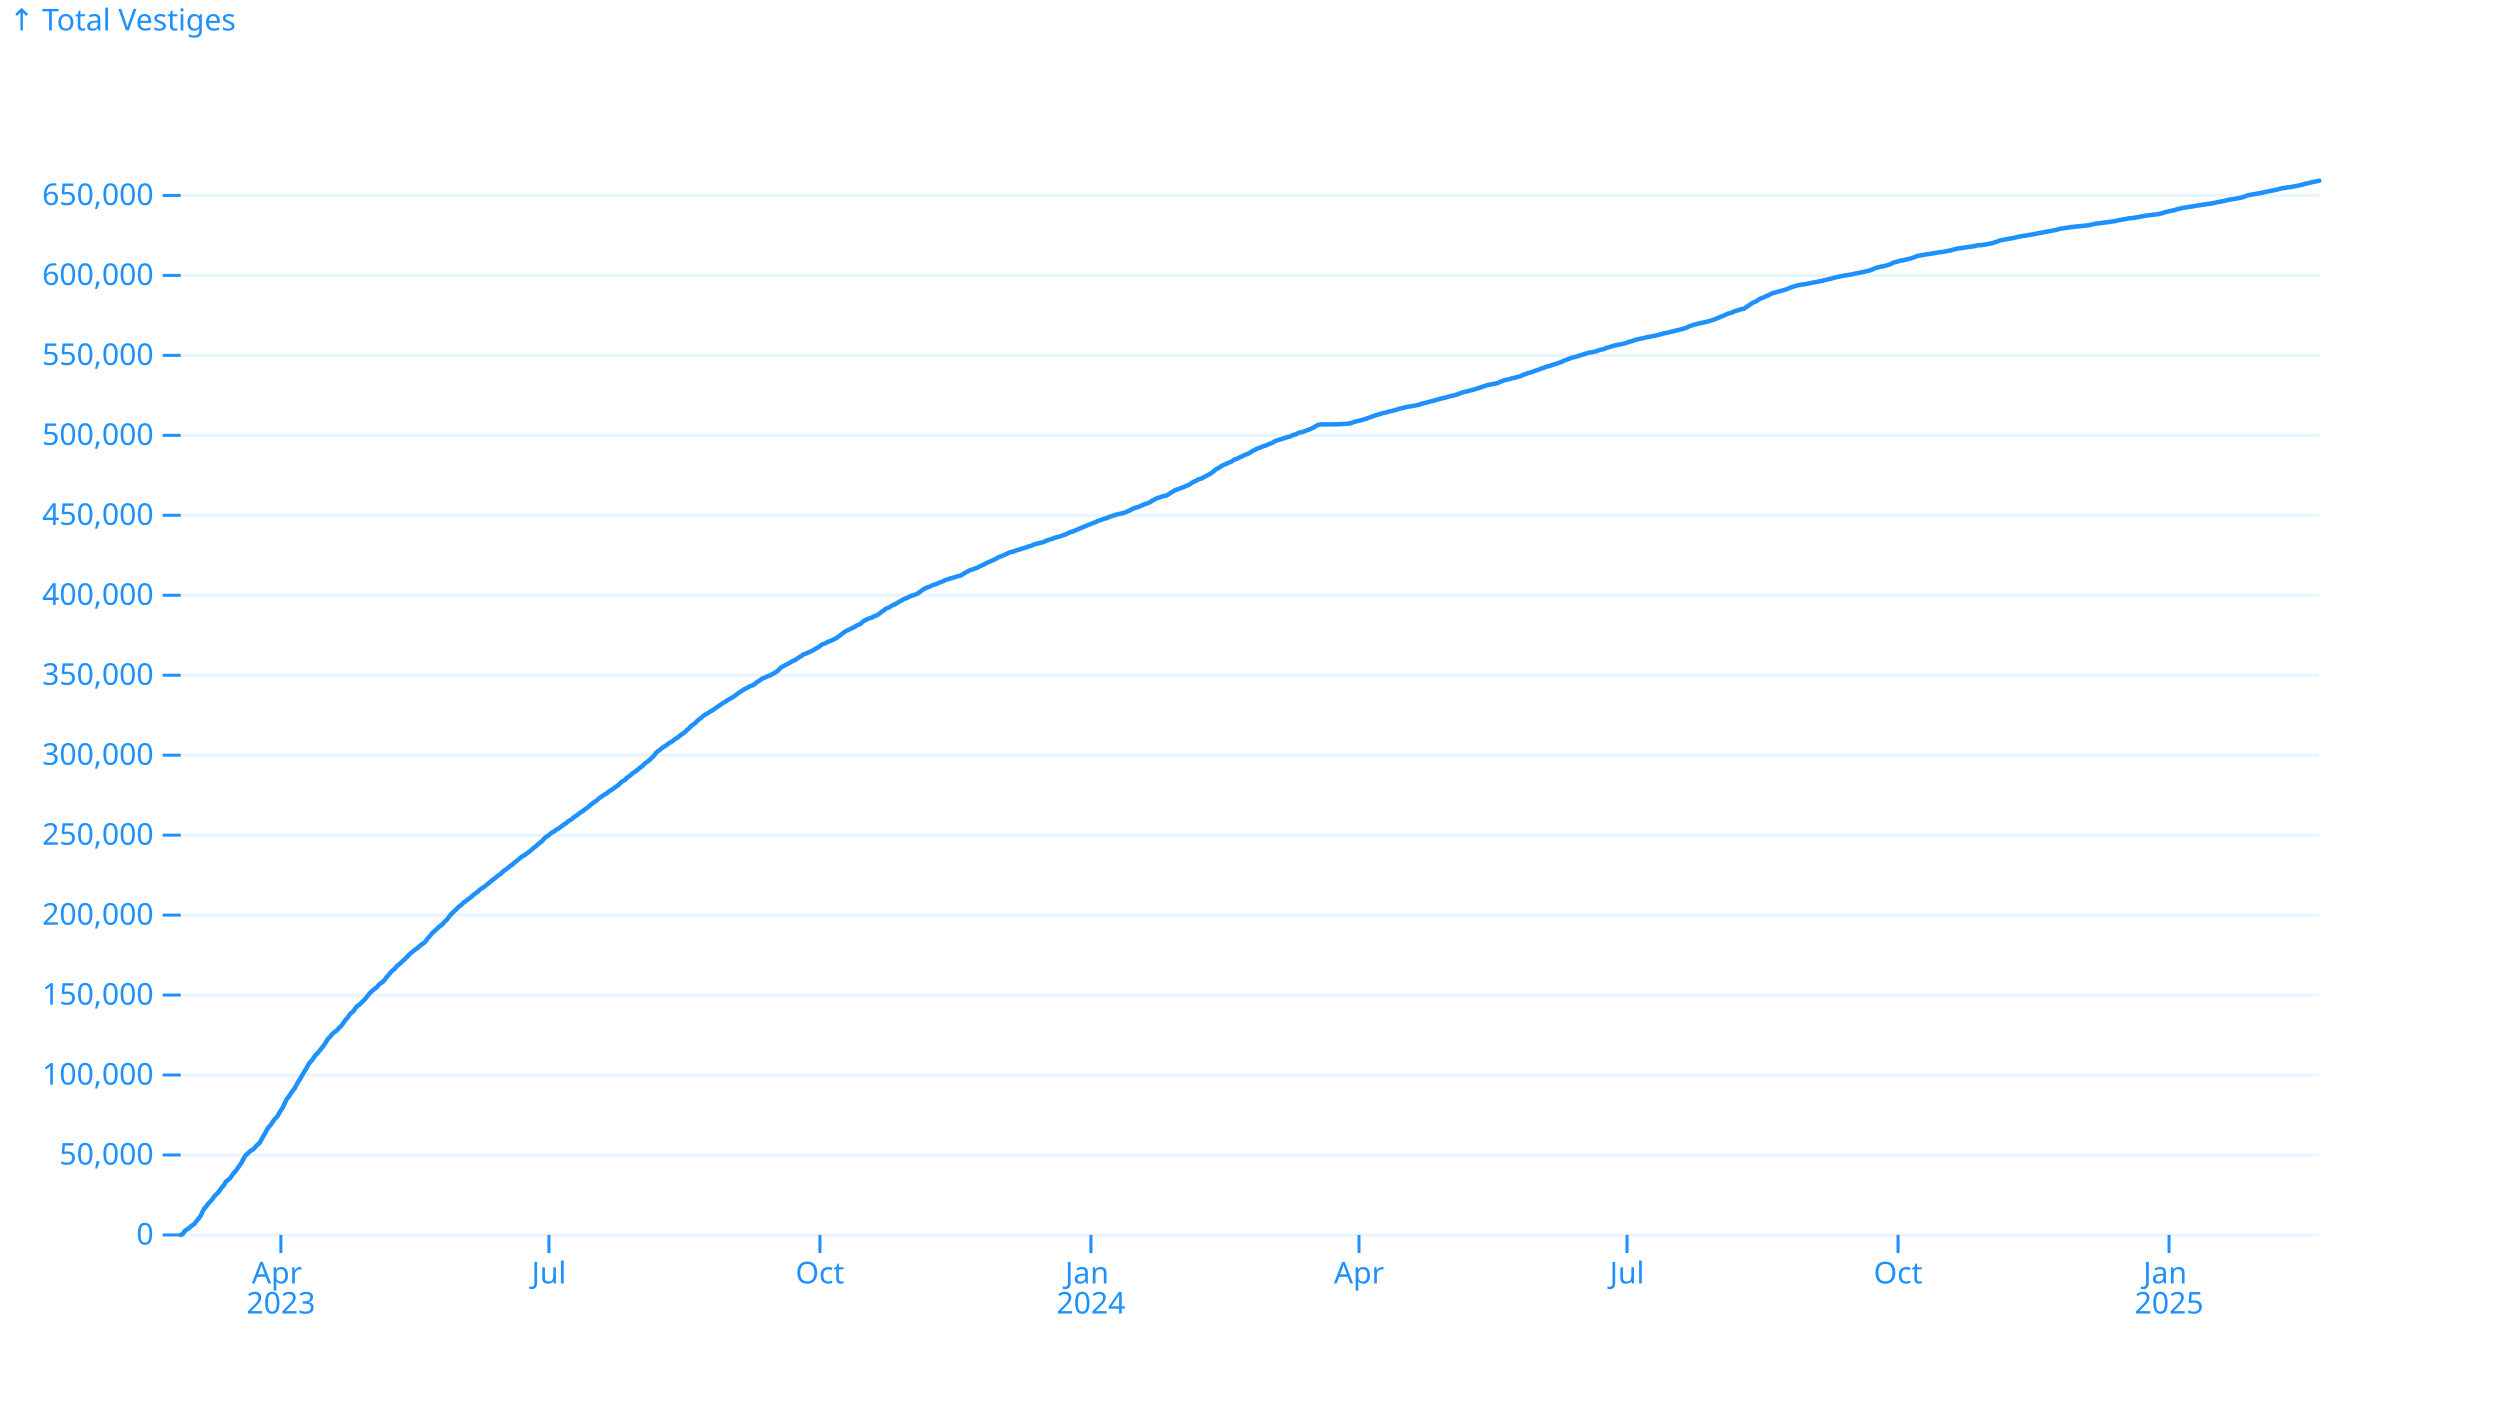
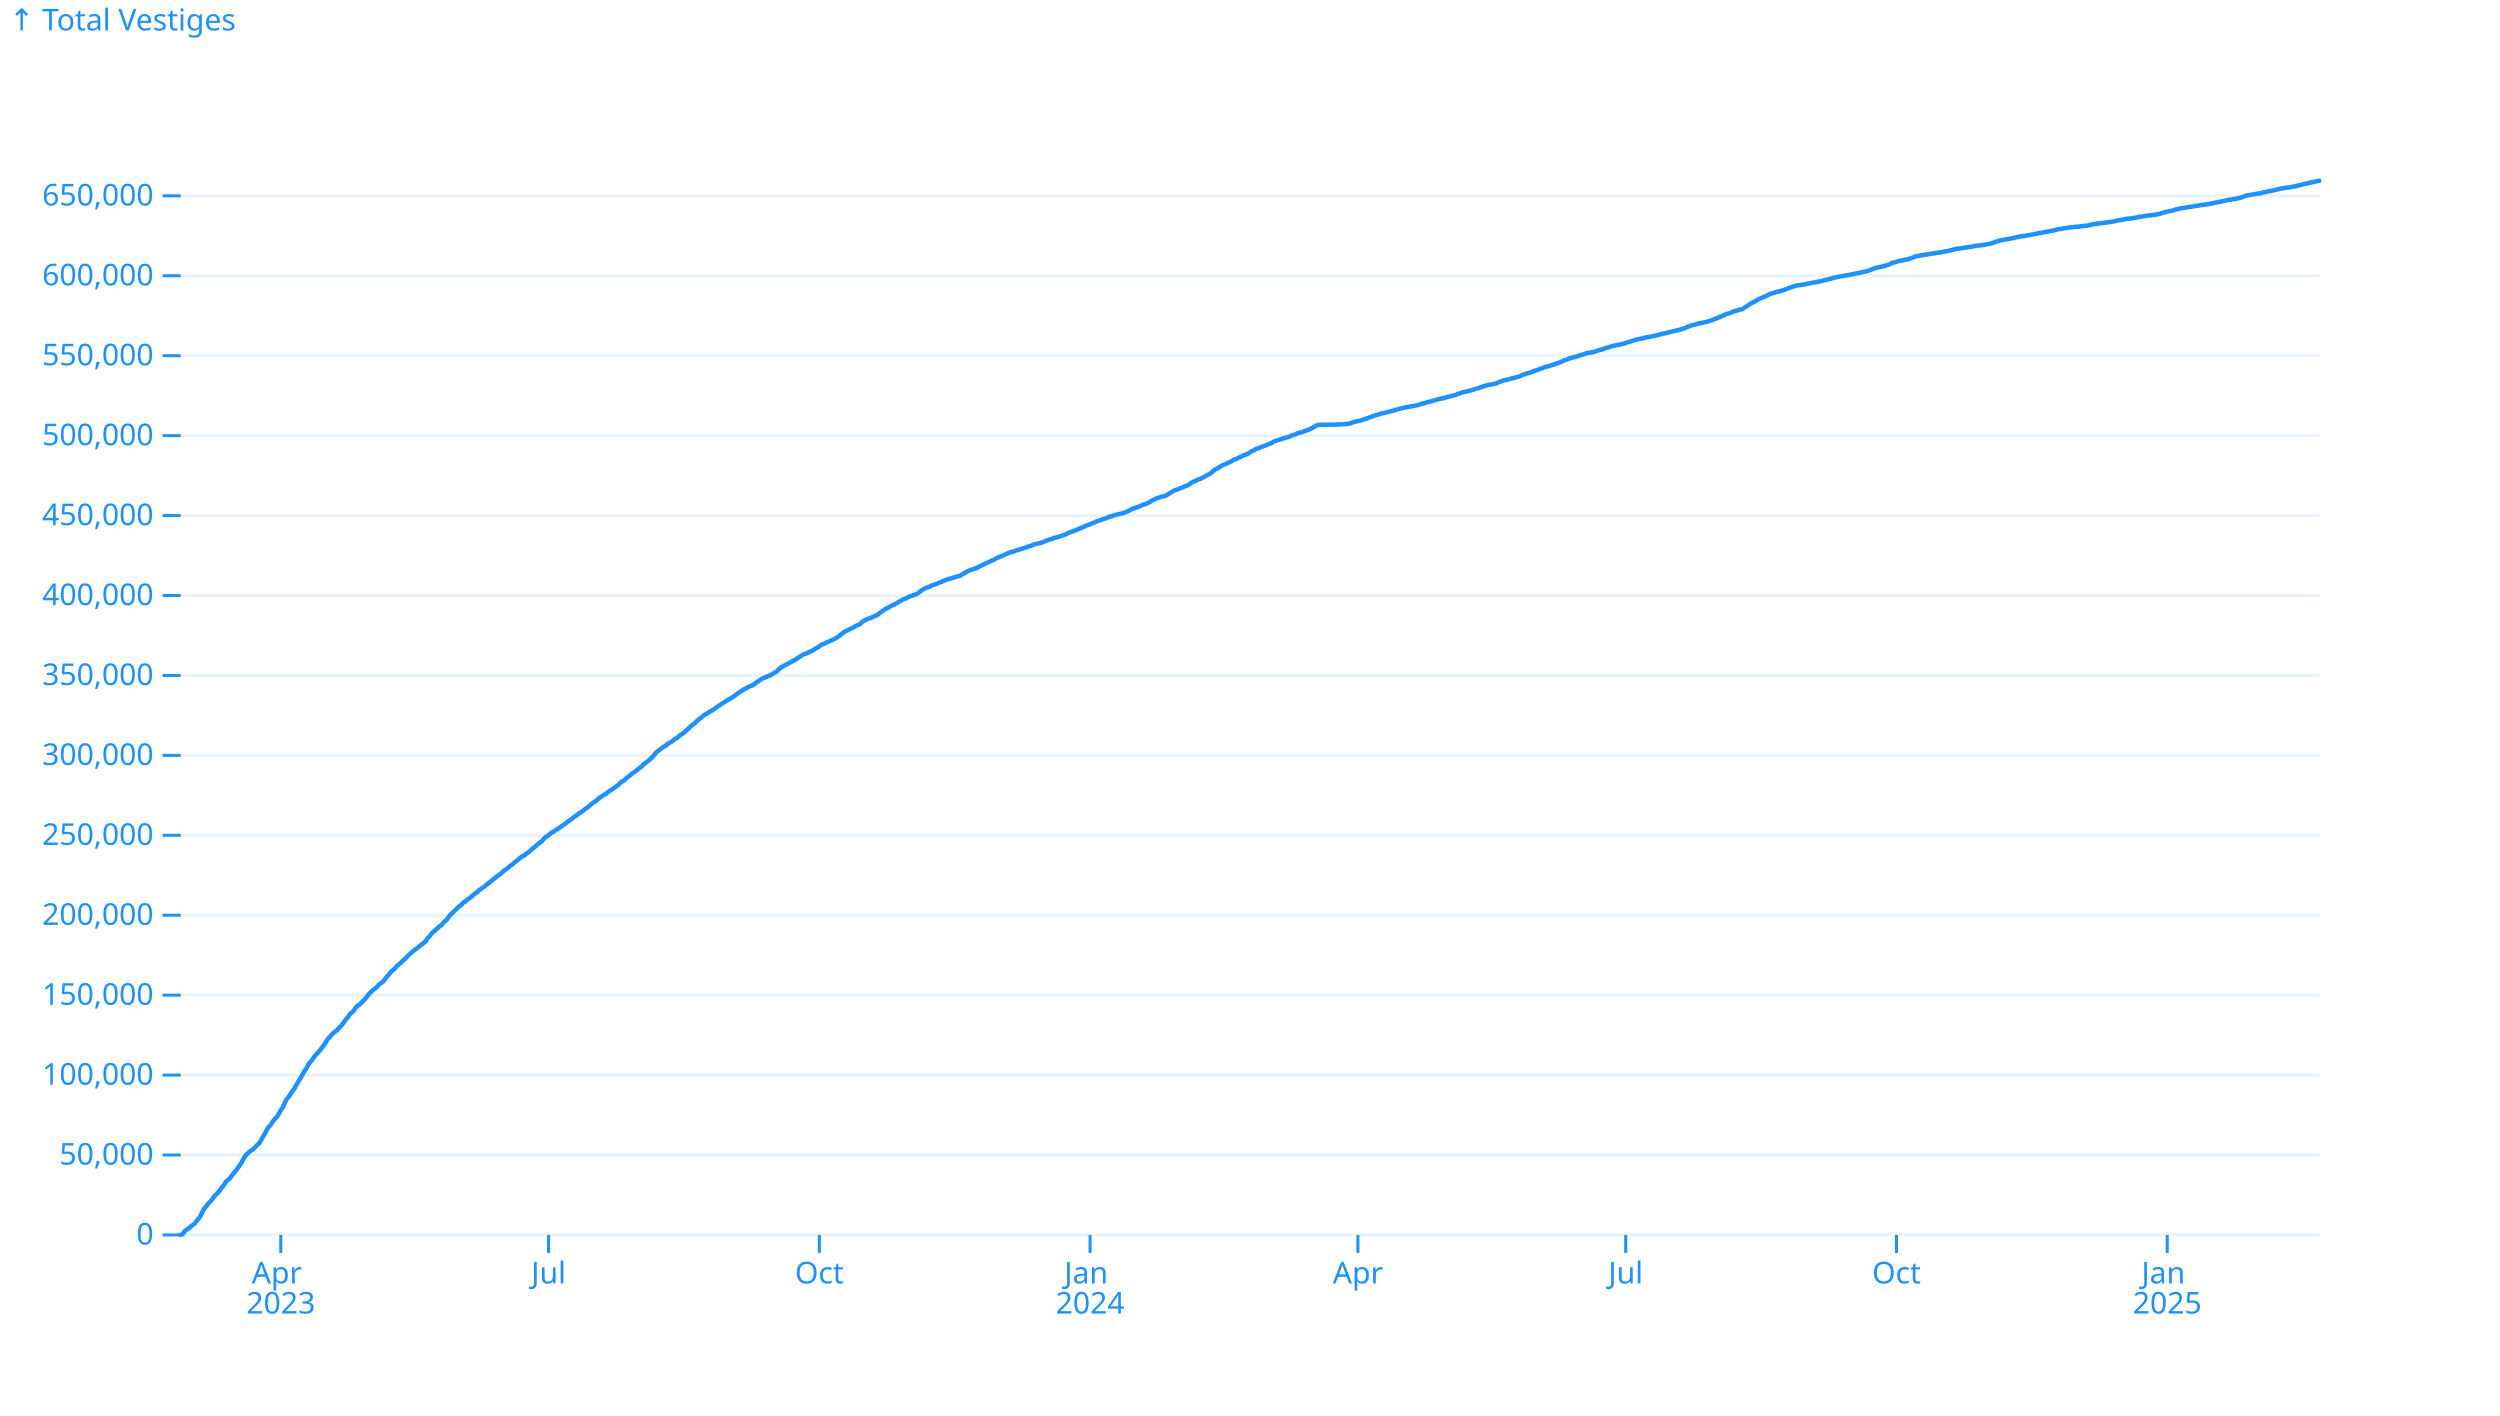
<svg xmlns="http://www.w3.org/2000/svg" class="plot-d6a7b5" fill="currentColor" font-family="system-ui, sans-serif" font-size="10" text-anchor="middle" width="830" height="470" viewBox="0 0 830 470" color="#1e90ff">
  <style>:where(.plot-d6a7b5){--plot-background: white;display:block;height:intrinsic;max-width:100%}:where(.plot-d6a7b5 text),:where(.plot-d6a7b5 tspan){white-space:pre}</style>
  <g aria-label="y-grid" stroke="currentColor" stroke-opacity=".1">
    <line x1="60" x2="770" y1="410" y2="410" />
-     <line x1="60" x2="770" y1="383.452" y2="383.452" />
-     <line x1="60" x2="770" y1="356.905" y2="356.905" />
-     <line x1="60" x2="770" y1="330.357" y2="330.357" />
-     <line x1="60" x2="770" y1="303.81" y2="303.81" />
-     <line x1="60" x2="770" y1="277.262" y2="277.262" />
-     <line x1="60" x2="770" y1="250.715" y2="250.715" />
-     <line x1="60" x2="770" y1="224.167" y2="224.167" />
-     <line x1="60" x2="770" y1="197.62" y2="197.62" />
-     <line x1="60" x2="770" y1="171.072" y2="171.072" />
-     <line x1="60" x2="770" y1="144.525" y2="144.525" />
-     <line x1="60" x2="770" y1="117.977" y2="117.977" />
-     <line x1="60" x2="770" y1="91.43" y2="91.43" />
-     <line x1="60" x2="770" y1="64.882" y2="64.882" />
+     <line x1="60" x2="770" y1="383.463" y2="383.463" />
+     <line x1="60" x2="770" y1="356.926" y2="356.926" />
+     <line x1="60" x2="770" y1="330.389" y2="330.389" />
+     <line x1="60" x2="770" y1="303.852" y2="303.852" />
+     <line x1="60" x2="770" y1="277.315" y2="277.315" />
+     <line x1="60" x2="770" y1="250.778" y2="250.778" />
+     <line x1="60" x2="770" y1="224.241" y2="224.241" />
+     <line x1="60" x2="770" y1="197.703" y2="197.703" />
+     <line x1="60" x2="770" y1="171.166" y2="171.166" />
+     <line x1="60" x2="770" y1="144.629" y2="144.629" />
+     <line x1="60" x2="770" y1="118.092" y2="118.092" />
+     <line x1="60" x2="770" y1="91.555" y2="91.555" />
+     <line x1="60" x2="770" y1="65.018" y2="65.018" />
  </g>
  <g aria-label="y-axis tick" fill="none" stroke="currentColor">
    <path transform="translate(60,410)" d="M0,0L-6,0" />
-     <path transform="translate(60,383.4525)" d="M0,0L-6,0" />
-     <path transform="translate(60,356.9049)" d="M0,0L-6,0" />
-     <path transform="translate(60,330.3574)" d="M0,0L-6,0" />
-     <path transform="translate(60,303.8099)" d="M0,0L-6,0" />
-     <path transform="translate(60,277.2623)" d="M0,0L-6,0" />
-     <path transform="translate(60,250.7148)" d="M0,0L-6,0" />
-     <path transform="translate(60,224.1673)" d="M0,0L-6,0" />
-     <path transform="translate(60,197.6197)" d="M0,0L-6,0" />
-     <path transform="translate(60,171.0722)" d="M0,0L-6,0" />
-     <path transform="translate(60,144.5247)" d="M0,0L-6,0" />
-     <path transform="translate(60,117.9772)" d="M0,0L-6,0" />
-     <path transform="translate(60,91.42962)" d="M0,0L-6,0" />
-     <path transform="translate(60,64.88209)" d="M0,0L-6,0" />
+     <path transform="translate(60,383.4629)" d="M0,0L-6,0" />
+     <path transform="translate(60,356.9259)" d="M0,0L-6,0" />
+     <path transform="translate(60,330.3888)" d="M0,0L-6,0" />
+     <path transform="translate(60,303.8517)" d="M0,0L-6,0" />
+     <path transform="translate(60,277.3147)" d="M0,0L-6,0" />
+     <path transform="translate(60,250.7776)" d="M0,0L-6,0" />
+     <path transform="translate(60,224.2405)" d="M0,0L-6,0" />
+     <path transform="translate(60,197.7035)" d="M0,0L-6,0" />
+     <path transform="translate(60,171.1664)" d="M0,0L-6,0" />
+     <path transform="translate(60,144.6294)" d="M0,0L-6,0" />
+     <path transform="translate(60,118.0923)" d="M0,0L-6,0" />
+     <path transform="translate(60,91.55522)" d="M0,0L-6,0" />
+     <path transform="translate(60,65.01816)" d="M0,0L-6,0" />
  </g>
  <g aria-label="y-axis tick label" text-anchor="end" font-variant="tabular-nums">
    <text y=".32em" transform="translate(-9,0) translate(60,410)">0</text>
-     <text y=".32em" transform="translate(-9,0) translate(60,383.4525)">50,000</text>
-     <text y=".32em" transform="translate(-9,0) translate(60,356.9049)">100,000</text>
-     <text y=".32em" transform="translate(-9,0) translate(60,330.3574)">150,000</text>
-     <text y=".32em" transform="translate(-9,0) translate(60,303.8099)">200,000</text>
-     <text y=".32em" transform="translate(-9,0) translate(60,277.2623)">250,000</text>
-     <text y=".32em" transform="translate(-9,0) translate(60,250.7148)">300,000</text>
-     <text y=".32em" transform="translate(-9,0) translate(60,224.1673)">350,000</text>
-     <text y=".32em" transform="translate(-9,0) translate(60,197.6197)">400,000</text>
-     <text y=".32em" transform="translate(-9,0) translate(60,171.0722)">450,000</text>
-     <text y=".32em" transform="translate(-9,0) translate(60,144.5247)">500,000</text>
-     <text y=".32em" transform="translate(-9,0) translate(60,117.9772)">550,000</text>
-     <text y=".32em" transform="translate(-9,0) translate(60,91.42962)">600,000</text>
-     <text y=".32em" transform="translate(-9,0) translate(60,64.88209)">650,000</text>
+     <text y=".32em" transform="translate(-9,0) translate(60,383.4629)">50,000</text>
+     <text y=".32em" transform="translate(-9,0) translate(60,356.9259)">100,000</text>
+     <text y=".32em" transform="translate(-9,0) translate(60,330.3888)">150,000</text>
+     <text y=".32em" transform="translate(-9,0) translate(60,303.8517)">200,000</text>
+     <text y=".32em" transform="translate(-9,0) translate(60,277.3147)">250,000</text>
+     <text y=".32em" transform="translate(-9,0) translate(60,250.7776)">300,000</text>
+     <text y=".32em" transform="translate(-9,0) translate(60,224.2405)">350,000</text>
+     <text y=".32em" transform="translate(-9,0) translate(60,197.7035)">400,000</text>
+     <text y=".32em" transform="translate(-9,0) translate(60,171.1664)">450,000</text>
+     <text y=".32em" transform="translate(-9,0) translate(60,144.6294)">500,000</text>
+     <text y=".32em" transform="translate(-9,0) translate(60,118.0923)">550,000</text>
+     <text y=".32em" transform="translate(-9,0) translate(60,91.55522)">600,000</text>
+     <text y=".32em" transform="translate(-9,0) translate(60,65.01816)">650,000</text>
  </g>
  <g aria-label="y-axis label" text-anchor="start">
    <text y=".71em" transform="translate(-57,-57) translate(60,60)">↑ Total Vestiges</text>
  </g>
  <g aria-label="x-axis tick" fill="none" stroke="currentColor">
-     <path transform="translate(93.25069,410)" d="M0,0L0,6" />
-     <path transform="translate(182.2452,410)" d="M0,0L0,6" />
-     <path transform="translate(272.2176,410)" d="M0,0L0,6" />
-     <path transform="translate(362.1901,410)" d="M0,0L0,6" />
-     <path transform="translate(451.1846,410)" d="M0,0L0,6" />
-     <path transform="translate(540.1791,410)" d="M0,0L0,6" />
-     <path transform="translate(630.1515,410)" d="M0,0L0,6" />
-     <path transform="translate(720.124,410)" d="M0,0L0,6" />
+     <path transform="translate(93.22018,410)" d="M0,0L0,6" />
+     <path transform="translate(182.133,410)" d="M0,0L0,6" />
+     <path transform="translate(272.0229,410)" d="M0,0L0,6" />
+     <path transform="translate(361.9128,410)" d="M0,0L0,6" />
+     <path transform="translate(450.8257,410)" d="M0,0L0,6" />
+     <path transform="translate(539.7385,410)" d="M0,0L0,6" />
+     <path transform="translate(629.6284,410)" d="M0,0L0,6" />
+     <path transform="translate(719.5183,410)" d="M0,0L0,6" />
  </g>
  <g aria-label="x-axis tick label" font-variant="tabular-nums">
-     <text transform="translate(0,9) translate(93.25069,410)">
+     <text transform="translate(0,9) translate(93.22018,410)">
      <tspan x="0" y=".71em">Apr</tspan>
      <tspan x="0" dy="1em">2023</tspan>
    </text>
-     <text y=".71em" transform="translate(0,9) translate(182.2452,410)">Jul</text>
-     <text y=".71em" transform="translate(0,9) translate(272.2176,410)">Oct</text>
-     <text transform="translate(0,9) translate(362.1901,410)">
+     <text y=".71em" transform="translate(0,9) translate(182.133,410)">Jul</text>
+     <text y=".71em" transform="translate(0,9) translate(272.0229,410)">Oct</text>
+     <text transform="translate(0,9) translate(361.9128,410)">
      <tspan x="0" y=".71em">Jan</tspan>
      <tspan x="0" dy="1em">2024</tspan>
    </text>
-     <text y=".71em" transform="translate(0,9) translate(451.1846,410)">Apr</text>
-     <text y=".71em" transform="translate(0,9) translate(540.1791,410)">Jul</text>
-     <text y=".71em" transform="translate(0,9) translate(630.1515,410)">Oct</text>
-     <text transform="translate(0,9) translate(720.124,410)">
+     <text y=".71em" transform="translate(0,9) translate(450.8257,410)">Apr</text>
+     <text y=".71em" transform="translate(0,9) translate(539.7385,410)">Jul</text>
+     <text y=".71em" transform="translate(0,9) translate(629.6284,410)">Oct</text>
+     <text transform="translate(0,9) translate(719.5183,410)">
      <tspan x="0" y=".71em">Jan</tspan>
      <tspan x="0" dy="1em">2025</tspan>
    </text>
  </g>
  <g aria-label="line" fill="none" stroke="currentColor" stroke-width="1.5" stroke-linejoin="round" stroke-linecap="round">
-     <path d="M60,410L60.652,409.733L61.304,408.759L61.956,408.233L62.608,407.86L63.26,407.245L63.912,406.761L64.564,406.307L65.216,405.389L65.868,404.662L66.52,403.799L67.172,402.463L67.824,401.203L68.476,400.549L69.128,399.602L69.78,398.959L70.432,398.222L71.084,397.258L71.736,396.609L72.388,395.973L73.039,395.11L73.691,394.153L74.343,393.475L74.995,392.318L75.647,391.77L76.299,391.259L76.951,390.336L77.603,389.453L78.255,388.774L78.907,387.826L79.559,386.882L80.211,386.022L80.863,384.689L81.515,383.631L82.167,383.018L82.819,382.38L83.471,381.899L84.123,381.511L84.775,380.791L85.427,380.087L86.079,379.596L86.731,378.46L87.383,377.273L88.035,376.209L88.687,374.92L89.339,374.046L89.991,373.302L90.643,372.288L91.295,371.439L91.947,370.825L92.599,369.718L93.251,368.649L93.903,367.65L94.555,366.219L95.207,364.861L95.859,364.154L96.511,363.105L97.163,362.159L97.815,361.311L98.466,360.111L99.118,358.983L99.77,358.003L100.422,356.826L101.074,355.697L101.726,354.725L102.378,353.417L103.03,352.613L103.682,351.887L104.334,350.874L104.986,350.046L105.638,349.426L106.29,348.627L106.942,347.766L107.594,346.962L108.246,345.908L108.898,344.864L109.55,344.269L110.202,343.443L110.854,342.798L111.506,342.373L112.158,341.717L112.81,341.063L113.462,340.369L114.114,339.471L114.766,338.557L115.418,337.844L116.07,336.857L116.722,336.163L117.374,335.71L118.026,334.67L118.678,333.951L119.33,333.562L119.982,332.911L120.634,332.283L121.286,331.629L121.938,330.73L122.59,329.949L123.242,329.275L123.893,328.69L124.545,328.171L125.197,327.674L125.849,326.858L126.501,326.394L127.153,325.922L127.805,325.156L128.457,324.287L129.109,323.606L129.761,322.73L130.413,322.139L131.065,321.591L131.717,320.796L132.369,320.252L133.021,319.735L133.673,319.043L134.325,318.503L134.977,317.85L135.629,317.158L136.281,316.53L136.933,316.01L137.585,315.464L138.237,314.988L138.889,314.539L139.541,313.907L140.193,313.426L140.845,312.993L141.497,312.277L142.149,311.347L142.801,310.668L143.453,309.785L144.105,309.257L144.757,308.651L145.409,308.026L146.061,307.454L146.713,307.053L147.365,306.257L148.017,305.632L148.669,304.975L149.32,304.022L149.972,303.32L150.624,302.706L151.276,302.079L151.928,301.395L152.58,300.865L153.232,300.346L153.884,299.66L154.536,299.255L155.188,298.718L155.84,298.233L156.492,297.778L157.144,297.136L157.796,296.672L158.448,296.189L159.1,295.542L159.752,295.079L160.404,294.652L161.056,294.19L161.708,293.645L162.36,293.133L163.012,292.599L163.664,292.02L164.316,291.565L164.968,291.009L165.62,290.541L166.272,290.076L166.924,289.431L167.576,288.894L168.228,288.47L168.88,287.914L169.532,287.385L170.184,287.003L170.836,286.346L171.488,285.845L172.14,285.328L172.792,284.754L173.444,284.266L174.096,283.975L174.747,283.443L175.399,283.008L176.051,282.491L176.703,281.876L177.355,281.389L178.007,280.853L178.659,280.263L179.311,279.726L179.963,279.254L180.615,278.486L181.267,277.861L181.919,277.501L182.571,276.926L183.223,276.413L183.875,276.105L184.527,275.56L185.179,275.207L185.831,274.788L186.483,274.279L187.135,273.804L187.787,273.429L188.439,272.835L189.091,272.4L189.743,272.007L190.395,271.455L191.047,270.958L191.699,270.568L192.351,269.969L193.003,269.587L193.655,269.154L194.307,268.605L194.959,268.158L195.611,267.651L196.263,267.071L196.915,266.563L197.567,266.13L198.219,265.635L198.871,265.052L199.522,264.595L200.174,264.168L200.826,263.715L201.478,263.371L202.13,262.78L202.782,262.411L203.434,261.993L204.086,261.468L204.738,261.05L205.39,260.543L206.042,259.867L206.694,259.358L207.346,259.058L207.998,258.368L208.65,257.86L209.302,257.409L209.954,256.779L210.606,256.353L211.258,255.896L211.91,255.369L212.562,254.834L213.214,254.373L213.866,253.69L214.518,253.164L215.17,252.701L215.822,252.14L216.474,251.522L217.126,250.89L217.778,249.96L218.43,249.393L219.082,248.965L219.734,248.386L220.386,247.92L221.038,247.582L221.69,247.056L222.342,246.592L222.994,246.267L223.646,245.737L224.298,245.255L224.949,244.905L225.601,244.344L226.253,243.821L226.905,243.423L227.557,242.899L228.209,242.243L228.861,241.691L229.513,241.002L230.165,240.514L230.817,240.042L231.469,239.345L232.121,238.821L232.773,238.335L233.425,237.752L234.077,237.268L234.729,236.945L235.381,236.478L236.033,236.125L236.685,235.738L237.337,235.268L237.989,234.797L238.641,234.361L239.293,233.925L239.945,233.475L240.597,233.094L241.249,232.671L241.901,232.252L242.553,231.898L243.205,231.489L243.857,231.068L244.509,230.614L245.161,230.069L245.813,229.68L246.465,229.26L247.117,228.82L247.769,228.497L248.421,228.151L249.073,227.79L249.725,227.569L250.376,227.298L251.028,226.68L251.68,226.252L252.332,225.851L252.984,225.307L253.636,225.079L254.288,224.774L254.94,224.487L255.592,224.258L256.244,223.911L256.896,223.557L257.548,223.152L258.2,222.726L258.852,222.046L259.504,221.47L260.156,221.16L260.808,220.743L261.46,220.455L262.112,220.109L262.764,219.71L263.416,219.353L264.068,219.068L264.72,218.632L265.372,218.152L266.024,217.797L266.676,217.315L267.328,217.07L267.98,216.828L268.632,216.505L269.284,216.2L269.936,215.929L270.588,215.488L271.24,215.12L271.892,214.744L272.544,214.236L273.196,213.855L273.848,213.653L274.5,213.279L275.152,213.004L275.803,212.756L276.455,212.444L277.107,212.138L277.759,211.785L278.411,211.321L279.063,210.826L279.715,210.328L280.367,209.81L281.019,209.437L281.671,209.153L282.323,208.799L282.975,208.504L283.627,208.185L284.279,207.756L284.931,207.468L285.583,207.199L286.235,206.599L286.887,206.086L287.539,205.77L288.191,205.444L288.843,205.21L289.495,205.025L290.147,204.635L290.799,204.376L291.451,204.119L292.103,203.618L292.755,203.079L293.407,202.674L294.059,202.126L294.711,201.835L295.363,201.569L296.015,201.111L296.667,200.814L297.319,200.533L297.971,200.131L298.623,199.703L299.275,199.429L299.927,198.975L300.579,198.684L301.23,198.496L301.882,198.092L302.534,197.822L303.186,197.657L303.838,197.408L304.49,197.155L305.142,196.729L305.794,196.228L306.446,195.724L307.098,195.389L307.75,195.057L308.402,194.865L309.054,194.574L309.706,194.233L310.358,194.045L311.01,193.849L311.662,193.512L312.314,193.307L312.966,193.023L313.618,192.713L314.27,192.435L314.922,192.254L315.574,192.004L316.226,191.868L316.878,191.681L317.53,191.428L318.182,191.257L318.834,191.142L319.486,190.743L320.138,190.352L320.79,189.968L321.442,189.586L322.094,189.294L322.746,189.113L323.398,188.819L324.05,188.636L324.702,188.38L325.354,188.005L326.006,187.701L326.657,187.433L327.309,187.033L327.961,186.749L328.613,186.474L329.265,186.15L329.917,185.884L330.569,185.583L331.221,185.138L331.873,184.873L332.525,184.625L333.177,184.365L333.829,184.065L334.481,183.769L335.133,183.443L335.785,183.254L336.437,183.137L337.089,182.858L337.741,182.624L338.393,182.444L339.045,182.226L339.697,182.019L340.349,181.857L341.001,181.602L341.653,181.368L342.305,181.236L342.957,180.934L343.609,180.648L344.261,180.525L344.913,180.346L345.565,180.205L346.217,180.05L346.869,179.753L347.521,179.456L348.173,179.239L348.825,179.036L349.477,178.828L350.129,178.566L350.781,178.36L351.433,178.211L352.084,178.036L352.736,177.744L353.388,177.562L354.04,177.341L354.692,176.971L355.344,176.672L355.996,176.518L356.648,176.278L357.3,175.967L357.952,175.72L358.604,175.401L359.256,175.159L359.908,174.887L360.56,174.568L361.212,174.322L361.864,174.091L362.516,173.798L363.168,173.547L363.82,173.318L364.472,172.96L365.124,172.745L365.776,172.579L366.428,172.232L367.08,172.11L367.732,171.9L368.384,171.561L369.036,171.385L369.688,171.181L370.34,170.927L370.992,170.773L371.644,170.615L372.296,170.456L372.948,170.34L373.6,170.122L374.252,169.826L374.904,169.553L375.556,169.219L376.208,168.822L376.86,168.639L377.511,168.424L378.163,168.215L378.815,167.927L379.467,167.606L380.119,167.365L380.771,167.191L381.423,166.909L382.075,166.57L382.727,166.095L383.379,165.8L384.031,165.439L384.683,165.23L385.335,165.038L385.987,164.781L386.639,164.671L387.291,164.508L387.943,164.098L388.595,163.647L389.247,163.317L389.899,162.857L390.551,162.601L391.203,162.384L391.855,162.123L392.507,161.866L393.159,161.647L393.811,161.303L394.463,161.098L395.115,160.755L395.767,160.245L396.419,159.887L397.071,159.629L397.723,159.245L398.375,158.989L399.027,158.802L399.679,158.408L400.331,158.09L400.983,157.736L401.635,157.387L402.287,156.981L402.938,156.439L403.59,155.849L404.242,155.528L404.894,155.194L405.546,154.706L406.198,154.374L406.85,154.126L407.502,153.806L408.154,153.535L408.806,153.263L409.458,152.826L410.11,152.444L410.762,152.286L411.414,151.945L412.066,151.653L412.718,151.316L413.37,150.984L414.022,150.786L414.674,150.494L415.326,150.058L415.978,149.655L416.63,149.387L417.282,148.975L417.934,148.768L418.586,148.504L419.238,148.205L419.89,148.011L420.542,147.78L421.194,147.475L421.846,147.231L422.498,146.986L423.15,146.532L423.802,146.278L424.454,146.061L425.106,145.867L425.758,145.685L426.41,145.444L427.062,145.219L427.713,145.081L428.365,144.91L429.017,144.543L429.669,144.313L430.321,144.139L430.973,143.797L431.625,143.558L432.277,143.457L432.929,143.252L433.581,142.978L434.233,142.773L434.885,142.494L435.537,142.19L436.189,141.9L436.841,141.452L437.493,141.141L438.145,140.941L438.797,140.906L439.449,140.901L440.101,140.899L440.753,140.897L441.405,140.893L442.057,140.888L442.709,140.883L443.361,140.859L444.013,140.841L444.665,140.83L445.317,140.801L445.969,140.754L446.621,140.721L447.273,140.678L447.925,140.596L448.577,140.485L449.229,140.205L449.881,140.016L450.533,139.84L451.185,139.68L451.837,139.528L452.489,139.354L453.14,139.133L453.792,138.934L454.444,138.699L455.096,138.455L455.748,138.239L456.4,137.976L457.052,137.776L457.704,137.623L458.356,137.401L459.008,137.164L459.66,137.061L460.312,136.907L460.964,136.678L461.616,136.549L462.268,136.414L462.92,136.213L463.572,136.053L464.224,135.82L464.876,135.624L465.528,135.508L466.18,135.33L466.832,135.176L467.484,135.03L468.136,134.929L468.788,134.803L469.44,134.728L470.092,134.594L470.744,134.451L471.396,134.271L472.048,134.016L472.7,133.855L473.352,133.75L474.004,133.526L474.656,133.356L475.308,133.201L475.96,133.04L476.612,132.815L477.264,132.66L477.916,132.444L478.567,132.296L479.219,132.183L479.871,132.009L480.523,131.815L481.175,131.614L481.827,131.483L482.479,131.303L483.131,131.15L483.783,130.957L484.435,130.683L485.087,130.477L485.739,130.213L486.391,130.067L487.043,129.937L487.695,129.757L488.347,129.578L488.999,129.428L489.651,129.225L490.303,128.996L490.955,128.853L491.607,128.595L492.259,128.367L492.911,128.183L493.563,127.915L494.215,127.761L494.867,127.642L495.519,127.548L496.171,127.417L496.823,127.252L497.475,127.073L498.127,126.695L498.779,126.507L499.431,126.221L500.083,126.086L500.735,125.956L501.387,125.794L502.039,125.555L502.691,125.474L503.343,125.298L503.994,125.105L504.646,124.931L505.298,124.665L505.95,124.336L506.602,124.164L507.254,123.876L507.906,123.743L508.558,123.564L509.21,123.242L509.862,123.006L510.514,122.845L511.166,122.585L511.818,122.307L512.47,122.156L513.122,121.813L513.774,121.657L514.426,121.502L515.078,121.276L515.73,121.044L516.382,120.886L517.034,120.623L517.686,120.418L518.338,120.204L518.99,119.89L519.642,119.576L520.294,119.351L520.946,119.134L521.598,118.846L522.25,118.674L522.902,118.496L523.554,118.336L524.206,118.107L524.858,117.911L525.51,117.701L526.162,117.507L526.814,117.301L527.466,117.07L528.118,117L528.77,116.892L529.421,116.728L530.073,116.599L530.725,116.291L531.377,116.111L532.029,115.984L532.681,115.817L533.333,115.458L533.985,115.335L534.637,115.154L535.289,114.909L535.941,114.725L536.593,114.605L537.245,114.445L537.897,114.345L538.549,114.21L539.201,114.055L539.853,113.894L540.505,113.602L541.157,113.398L541.809,113.26L542.461,113.004L543.113,112.82L543.765,112.634L544.417,112.495L545.069,112.355L545.721,112.25L546.373,112.071L547.025,111.872L547.677,111.784L548.329,111.665L548.981,111.536L549.633,111.416L550.285,111.272L550.937,111.101L551.589,110.914L552.241,110.712L552.893,110.6L553.545,110.481L554.197,110.29L554.848,110.12L555.5,110.013L556.152,109.822L556.804,109.645L557.456,109.506L558.108,109.339L558.76,109.164L559.412,108.976L560.064,108.72L560.716,108.369L561.368,108.15L562.02,107.916L562.672,107.756L563.324,107.601L563.976,107.387L564.628,107.238L565.28,107.121L565.932,106.977L566.584,106.828L567.236,106.664L567.888,106.487L568.54,106.238L569.192,106.059L569.844,105.773L570.496,105.503L571.148,105.226L571.8,104.947L572.452,104.699L573.104,104.413L573.756,104.107L574.408,103.953L575.06,103.75L575.712,103.385L576.364,103.194L577.016,103.021L577.668,102.783L578.32,102.619L578.972,102.535L579.624,102.042L580.275,101.616L580.927,101.192L581.579,100.737L582.231,100.37L582.883,100.105L583.535,99.693L584.187,99.259L584.839,98.992L585.491,98.74L586.143,98.436L586.795,98.155L587.447,97.842L588.099,97.497L588.751,97.269L589.403,97.128L590.055,96.872L590.707,96.726L591.359,96.572L592.011,96.37L592.663,96.178L593.315,95.954L593.967,95.685L594.619,95.416L595.271,95.209L595.923,95L596.575,94.815L597.227,94.652L597.879,94.539L598.531,94.456L599.183,94.359L599.835,94.236L600.487,94.092L601.139,93.992L601.791,93.831L602.443,93.722L603.095,93.594L603.747,93.482L604.399,93.342L605.051,93.228L605.702,93.023L606.354,92.875L607.006,92.713L607.658,92.589L608.31,92.403L608.962,92.211L609.614,92.041L610.266,91.911L610.918,91.752L611.57,91.635L612.222,91.501L612.874,91.413L613.526,91.305L614.178,91.187L614.83,91.089L615.482,90.917L616.134,90.777L616.786,90.657L617.438,90.536L618.09,90.391L618.742,90.264L619.394,90.1L620.046,89.995L620.698,89.809L621.35,89.559L622.002,89.319L622.654,88.986L623.306,88.841L623.958,88.677L624.61,88.505L625.262,88.398L625.914,88.219L626.566,88.041L627.218,87.862L627.87,87.627L628.522,87.212L629.174,87.029L629.826,86.909L630.478,86.653L631.129,86.499L631.781,86.416L632.433,86.245L633.085,86.103L633.737,85.991L634.389,85.794L635.041,85.569L635.693,85.349L636.345,85.037L636.997,84.916L637.649,84.81L638.301,84.658L638.953,84.524L639.605,84.448L640.257,84.357L640.909,84.222L641.561,84.153L642.213,84.026L642.865,83.912L643.517,83.826L644.169,83.72L644.821,83.655L645.473,83.551L646.125,83.398L646.777,83.271L647.429,83.174L648.081,82.976L648.733,82.82L649.385,82.68L650.037,82.473L650.689,82.414L651.341,82.338L651.993,82.201L652.645,82.12L653.297,82.036L653.949,81.928L654.601,81.859L655.253,81.776L655.904,81.578L656.556,81.456L657.208,81.412L657.86,81.359L658.512,81.283L659.164,81.172L659.816,81.065L660.468,80.902L661.12,80.816L661.772,80.64L662.424,80.392L663.076,80.21L663.728,79.938L664.38,79.744L665.032,79.62L665.684,79.502L666.336,79.387L666.988,79.251L667.64,79.146L668.292,79.055L668.944,78.897L669.596,78.739L670.248,78.568L670.9,78.478L671.552,78.32L672.204,78.257L672.856,78.179L673.508,78.024L674.16,77.925L674.812,77.825L675.464,77.71L676.116,77.565L676.768,77.432L677.42,77.289L678.072,77.205L678.724,77.088L679.376,76.949L680.028,76.827L680.68,76.713L681.331,76.559L681.983,76.452L682.635,76.327L683.287,76.136L683.939,75.946L684.591,75.871L685.243,75.763L685.895,75.641L686.547,75.561L687.199,75.45L687.851,75.364L688.503,75.317L689.155,75.21L689.807,75.156L690.459,75.127L691.111,75.054L691.763,74.952L692.415,74.898L693.067,74.84L693.719,74.727L694.371,74.55L695.023,74.434L695.675,74.27L696.327,74.207L696.979,74.114L697.631,74.042L698.283,73.942L698.935,73.843L699.587,73.791L700.239,73.72L700.891,73.598L701.543,73.503L702.195,73.413L702.847,73.25L703.499,73.09L704.151,73.005L704.803,72.852L705.455,72.768L706.107,72.615L706.758,72.5L707.41,72.445L708.062,72.378L708.714,72.263L709.366,72.172L710.018,72.067L710.67,71.881L711.322,71.825L711.974,71.688L712.626,71.575L713.278,71.485L713.93,71.414L714.582,71.325L715.234,71.259L715.886,71.173L716.538,71.08L717.19,70.933L717.842,70.811L718.494,70.556L719.146,70.374L719.798,70.229L720.45,70.056L721.102,69.926L721.754,69.806L722.406,69.599L723.058,69.385L723.71,69.272L724.362,69.077L725.014,68.96L725.666,68.888L726.318,68.754L726.97,68.662L727.622,68.562L728.274,68.492L728.926,68.344L729.578,68.254L730.23,68.148L730.882,68.048L731.534,67.928L732.185,67.843L732.837,67.747L733.489,67.66L734.141,67.563L734.793,67.422L735.445,67.318L736.097,67.137L736.749,67.027L737.401,66.912L738.053,66.769L738.705,66.631L739.357,66.482L740.009,66.321L740.661,66.208L741.313,66.14L741.965,66L742.617,65.88L743.269,65.772L743.921,65.634L744.573,65.477L745.225,65.255L745.877,64.974L746.529,64.773L747.181,64.663L747.833,64.542L748.485,64.448L749.137,64.342L749.789,64.191L750.441,64.095L751.093,64.018L751.745,63.818L752.397,63.643L753.049,63.555L753.701,63.402L754.353,63.275L755.005,63.158L755.657,63.031L756.309,62.861L756.961,62.661L757.612,62.531L758.264,62.4L758.916,62.311L759.568,62.201L760.22,62.105L760.872,62.063L761.524,61.876L762.176,61.795L762.828,61.665L763.48,61.498L764.132,61.361L764.784,61.166L765.436,60.983L766.088,60.856L766.74,60.73L767.392,60.521L768.044,60.415L768.696,60.302L769.348,60.117L770,60" />
+     <path d="M60,410L60.651,409.734L61.303,408.759L61.954,408.234L62.606,407.861L63.257,407.247L63.908,406.762L64.56,406.309L65.211,405.391L65.862,404.664L66.514,403.801L67.165,402.466L67.817,401.206L68.468,400.552L69.119,399.606L69.771,398.963L70.422,398.227L71.073,397.263L71.725,396.615L72.376,395.979L73.028,395.116L73.679,394.159L74.33,393.481L74.982,392.325L75.633,391.777L76.284,391.266L76.936,390.344L77.587,389.461L78.239,388.782L78.89,387.835L79.541,386.891L80.193,386.031L80.844,384.699L81.495,383.641L82.147,383.029L82.798,382.391L83.45,381.911L84.101,381.523L84.752,380.803L85.404,380.099L86.055,379.608L86.706,378.473L87.358,377.286L88.009,376.223L88.661,374.934L89.312,374.06L89.963,373.316L90.615,372.303L91.266,371.454L91.917,370.84L92.569,369.734L93.22,368.665L93.872,367.667L94.523,366.237L95.174,364.878L95.826,364.172L96.477,363.124L97.128,362.178L97.78,361.33L98.431,360.13L99.083,359.003L99.734,358.024L100.385,356.847L101.037,355.718L101.688,354.747L102.339,353.439L102.991,352.635L103.642,351.91L104.294,350.898L104.945,350.069L105.596,349.45L106.248,348.652L106.899,347.79L107.55,346.987L108.202,345.934L108.853,344.89L109.505,344.295L110.156,343.469L110.807,342.824L111.459,342.4L112.11,341.743L112.761,341.09L113.413,340.396L114.064,339.498L114.716,338.586L115.367,337.873L116.018,336.886L116.67,336.192L117.321,335.74L117.972,334.7L118.624,333.981L119.275,333.592L119.927,332.941L120.578,332.313L121.229,331.659L121.881,330.761L122.532,329.98L123.183,329.307L123.835,328.722L124.486,328.203L125.138,327.706L125.789,326.891L126.44,326.427L127.092,325.955L127.743,325.189L128.394,324.321L129.046,323.64L129.697,322.764L130.349,322.174L131,321.626L131.651,320.831L132.303,320.288L132.954,319.77L133.606,319.079L134.257,318.539L134.908,317.886L135.56,317.195L136.211,316.567L136.862,316.047L137.514,315.502L138.165,315.025L138.817,314.577L139.468,313.945L140.119,313.465L140.771,313.031L141.422,312.315L142.073,311.386L142.725,310.707L143.376,309.825L144.028,309.297L144.679,308.691L145.33,308.066L145.982,307.495L146.633,307.094L147.284,306.298L147.936,305.673L148.587,305.017L149.239,304.064L149.89,303.362L150.541,302.748L151.193,302.122L151.844,301.437L152.495,300.908L153.147,300.389L153.798,299.703L154.45,299.299L155.101,298.762L155.752,298.277L156.404,297.822L157.055,297.18L157.706,296.717L158.358,296.234L159.009,295.587L159.661,295.125L160.312,294.698L160.963,294.235L161.615,293.691L162.266,293.179L162.917,292.645L163.569,292.066L164.22,291.612L164.872,291.056L165.523,290.588L166.174,290.123L166.826,289.478L167.477,288.942L168.128,288.518L168.78,287.962L169.431,287.433L170.083,287.051L170.734,286.395L171.385,285.894L172.037,285.377L172.688,284.803L173.339,284.315L173.991,284.025L174.642,283.493L175.294,283.058L175.945,282.541L176.596,281.927L177.248,281.44L177.899,280.904L178.55,280.314L179.202,279.777L179.853,279.306L180.505,278.538L181.156,277.913L181.807,277.553L182.459,276.978L183.11,276.466L183.761,276.158L184.413,275.613L185.064,275.26L185.716,274.841L186.367,274.332L187.018,273.858L187.67,273.483L188.321,272.889L188.972,272.455L189.624,272.061L190.275,271.509L190.927,271.013L191.578,270.623L192.229,270.024L192.881,269.643L193.532,269.21L194.183,268.66L194.835,268.214L195.486,267.707L196.138,267.127L196.789,266.619L197.44,266.187L198.092,265.691L198.743,265.109L199.394,264.653L200.046,264.225L200.697,263.773L201.349,263.428L202,262.838L202.651,262.469L203.303,262.051L203.954,261.527L204.606,261.109L205.257,260.602L205.908,259.927L206.56,259.418L207.211,259.118L207.862,258.428L208.514,257.92L209.165,257.469L209.817,256.839L210.468,256.414L211.119,255.957L211.771,255.43L212.422,254.895L213.073,254.434L213.725,253.751L214.376,253.226L215.028,252.763L215.679,252.202L216.33,251.584L216.982,250.953L217.633,250.023L218.284,249.456L218.936,249.028L219.587,248.449L220.239,247.984L220.89,247.646L221.541,247.12L222.193,246.656L222.844,246.332L223.495,245.802L224.147,245.319L224.798,244.97L225.45,244.41L226.101,243.886L226.752,243.488L227.404,242.965L228.055,242.31L228.706,241.757L229.358,241.068L230.009,240.58L230.661,240.109L231.312,239.412L231.963,238.888L232.615,238.403L233.266,237.82L233.917,237.337L234.569,237.013L235.22,236.546L235.872,236.194L236.523,235.806L237.174,235.337L237.826,234.866L238.477,234.43L239.128,233.995L239.78,233.545L240.431,233.164L241.083,232.741L241.734,232.322L242.385,231.968L243.037,231.559L243.688,231.139L244.339,230.684L244.991,230.14L245.642,229.751L246.294,229.331L246.945,228.891L247.596,228.569L248.248,228.223L248.899,227.862L249.55,227.641L250.202,227.37L250.853,226.753L251.505,226.325L252.156,225.924L252.807,225.38L253.459,225.152L254.11,224.847L254.761,224.56L255.413,224.331L256.064,223.984L256.716,223.631L257.367,223.225L258.018,222.8L258.67,222.12L259.321,221.544L259.972,221.234L260.624,220.817L261.275,220.53L261.927,220.184L262.578,219.786L263.229,219.428L263.881,219.143L264.532,218.707L265.183,218.228L265.835,217.873L266.486,217.391L267.138,217.146L267.789,216.904L268.44,216.581L269.092,216.277L269.743,216.006L270.394,215.565L271.046,215.197L271.697,214.821L272.349,214.313L273,213.932L273.651,213.731L274.303,213.357L274.954,213.081L275.606,212.834L276.257,212.522L276.908,212.216L277.56,211.863L278.211,211.4L278.862,210.904L279.514,210.407L280.165,209.889L280.817,209.516L281.468,209.232L282.119,208.879L282.771,208.584L283.422,208.265L284.073,207.836L284.725,207.548L285.376,207.279L286.028,206.679L286.679,206.166L287.33,205.85L287.982,205.524L288.633,205.29L289.284,205.106L289.936,204.716L290.587,204.457L291.239,204.2L291.89,203.699L292.541,203.161L293.193,202.756L293.844,202.208L294.495,201.918L295.147,201.651L295.798,201.193L296.45,200.897L297.101,200.615L297.752,200.214L298.404,199.786L299.055,199.512L299.706,199.058L300.358,198.767L301.009,198.579L301.661,198.176L302.312,197.905L302.963,197.741L303.615,197.492L304.266,197.239L304.917,196.813L305.569,196.312L306.22,195.809L306.872,195.473L307.523,195.142L308.174,194.949L308.826,194.659L309.477,194.318L310.128,194.131L310.78,193.934L311.431,193.598L312.083,193.392L312.734,193.109L313.385,192.799L314.037,192.521L314.688,192.34L315.339,192.09L315.991,191.954L316.642,191.767L317.294,191.514L317.945,191.343L318.596,191.228L319.248,190.83L319.899,190.438L320.55,190.055L321.202,189.673L321.853,189.381L322.505,189.2L323.156,188.906L323.807,188.723L324.459,188.467L325.11,188.093L325.761,187.788L326.413,187.521L327.064,187.121L327.716,186.837L328.367,186.562L329.018,186.238L329.67,185.973L330.321,185.671L330.972,185.226L331.624,184.962L332.275,184.714L332.927,184.454L333.578,184.154L334.229,183.858L334.881,183.532L335.532,183.344L336.183,183.226L336.835,182.947L337.486,182.714L338.138,182.533L338.789,182.316L339.44,182.109L340.092,181.947L340.743,181.692L341.394,181.458L342.046,181.326L342.697,181.024L343.349,180.739L344,180.615L344.651,180.436L345.303,180.296L345.954,180.14L346.606,179.844L347.257,179.547L347.908,179.33L348.56,179.128L349.211,178.919L349.862,178.657L350.514,178.451L351.165,178.303L351.817,178.127L352.468,177.836L353.119,177.654L353.771,177.432L354.422,177.062L355.073,176.764L355.725,176.61L356.376,176.37L357.028,176.059L357.679,175.812L358.33,175.494L358.982,175.252L359.633,174.98L360.284,174.661L360.936,174.415L361.587,174.184L362.239,173.891L362.89,173.64L363.541,173.411L364.193,173.053L364.844,172.839L365.495,172.673L366.147,172.326L366.798,172.203L367.45,171.994L368.101,171.655L368.752,171.479L369.404,171.275L370.055,171.021L370.706,170.867L371.358,170.709L372.009,170.55L372.661,170.434L373.312,170.217L373.963,169.921L374.615,169.647L375.266,169.314L375.917,168.917L376.569,168.735L377.22,168.519L377.872,168.31L378.523,168.022L379.174,167.701L379.826,167.461L380.477,167.287L381.128,167.005L381.78,166.666L382.431,166.191L383.083,165.897L383.734,165.535L384.385,165.327L385.037,165.135L385.688,164.878L386.339,164.767L386.991,164.605L387.642,164.195L388.294,163.744L388.945,163.414L389.596,162.954L390.248,162.699L390.899,162.482L391.55,162.22L392.202,161.963L392.853,161.745L393.505,161.401L394.156,161.196L394.807,160.854L395.459,160.344L396.11,159.986L396.761,159.727L397.413,159.344L398.064,159.088L398.716,158.902L399.367,158.507L400.018,158.19L400.67,157.836L401.321,157.487L401.972,157.081L402.624,156.539L403.275,155.95L403.927,155.628L404.578,155.294L405.229,154.806L405.881,154.475L406.532,154.227L407.183,153.907L407.835,153.637L408.486,153.364L409.138,152.927L409.789,152.545L410.44,152.388L411.092,152.047L411.743,151.755L412.394,151.418L413.046,151.086L413.697,150.888L414.349,150.596L415,150.16L415.651,149.758L416.303,149.489L416.954,149.077L417.606,148.871L418.257,148.607L418.908,148.308L419.56,148.114L420.211,147.884L420.862,147.578L421.514,147.335L422.165,147.09L422.817,146.636L423.468,146.382L424.119,146.165L424.771,145.971L425.422,145.79L426.073,145.549L426.725,145.324L427.376,145.186L428.028,145.014L428.679,144.648L429.33,144.418L429.982,144.244L430.633,143.902L431.284,143.663L431.936,143.562L432.587,143.357L433.239,143.083L433.89,142.878L434.541,142.599L435.193,142.296L435.844,142.006L436.495,141.558L437.147,141.247L437.798,141.047L438.45,141.012L439.101,141.008L439.752,141.005L440.404,141.003L441.055,140.999L441.706,140.994L442.358,140.989L443.009,140.965L443.661,140.947L444.312,140.936L444.963,140.907L445.615,140.86L446.266,140.827L446.917,140.785L447.569,140.702L448.22,140.591L448.872,140.312L449.523,140.123L450.174,139.946L450.826,139.787L451.477,139.635L452.128,139.461L452.78,139.24L453.431,139.041L454.083,138.806L454.734,138.562L455.385,138.346L456.037,138.083L456.688,137.883L457.339,137.73L457.991,137.509L458.642,137.272L459.294,137.169L459.945,137.014L460.596,136.786L461.248,136.657L461.899,136.522L462.55,136.321L463.202,136.161L463.853,135.928L464.505,135.733L465.156,135.616L465.807,135.439L466.459,135.284L467.11,135.138L467.761,135.037L468.413,134.911L469.064,134.837L469.716,134.702L470.367,134.56L471.018,134.38L471.67,134.125L472.321,133.964L472.972,133.859L473.624,133.635L474.275,133.465L474.927,133.31L475.578,133.149L476.229,132.924L476.881,132.769L477.532,132.553L478.183,132.406L478.835,132.292L479.486,132.118L480.138,131.925L480.789,131.724L481.44,131.593L482.092,131.413L482.743,131.259L483.394,131.067L484.046,130.793L484.697,130.588L485.349,130.323L486,130.177L486.651,130.048L487.303,129.868L487.954,129.689L488.606,129.538L489.257,129.336L489.908,129.107L490.56,128.963L491.211,128.706L491.862,128.478L492.514,128.294L493.165,128.026L493.817,127.872L494.468,127.753L495.119,127.659L495.771,127.529L496.422,127.364L497.073,127.184L497.725,126.807L498.376,126.619L499.028,126.333L499.679,126.198L500.33,126.068L500.982,125.906L501.633,125.667L502.284,125.586L502.936,125.411L503.587,125.217L504.239,125.043L504.89,124.778L505.541,124.448L506.193,124.277L506.844,123.989L507.495,123.856L508.147,123.677L508.798,123.355L509.45,123.119L510.101,122.959L510.752,122.699L511.404,122.42L512.055,122.27L512.706,121.926L513.358,121.771L514.009,121.615L514.661,121.39L515.312,121.158L515.963,121L516.615,120.738L517.266,120.533L517.917,120.319L518.569,120.004L519.22,119.691L519.872,119.465L520.523,119.249L521.174,118.961L521.826,118.789L522.477,118.611L523.128,118.451L523.78,118.222L524.431,118.026L525.083,117.816L525.734,117.623L526.385,117.417L527.037,117.186L527.688,117.115L528.339,117.008L528.991,116.844L529.642,116.715L530.294,116.407L530.945,116.227L531.596,116.1L532.248,115.933L532.899,115.574L533.55,115.451L534.202,115.27L534.853,115.026L535.505,114.841L536.156,114.721L536.807,114.561L537.459,114.462L538.11,114.327L538.761,114.172L539.413,114.011L540.064,113.719L540.716,113.515L541.367,113.377L542.018,113.121L542.67,112.937L543.321,112.751L543.972,112.612L544.624,112.472L545.275,112.367L545.927,112.189L546.578,111.989L547.229,111.902L547.881,111.783L548.532,111.654L549.183,111.533L549.835,111.39L550.486,111.219L551.138,111.032L551.789,110.83L552.44,110.718L553.092,110.599L553.743,110.408L554.394,110.238L555.046,110.132L555.697,109.941L556.349,109.764L557,109.624L557.651,109.457L558.303,109.283L558.954,109.095L559.606,108.839L560.257,108.487L560.908,108.269L561.56,108.035L562.211,107.876L562.862,107.721L563.514,107.507L564.165,107.357L564.817,107.24L565.468,107.097L566.119,106.948L566.771,106.783L567.422,106.607L568.073,106.358L568.725,106.179L569.376,105.893L570.028,105.623L570.679,105.347L571.33,105.067L571.982,104.819L572.633,104.534L573.284,104.228L573.936,104.073L574.587,103.871L575.239,103.505L575.89,103.315L576.541,103.142L577.193,102.905L577.844,102.74L578.495,102.656L579.147,102.164L579.798,101.738L580.45,101.314L581.101,100.859L581.752,100.492L582.404,100.228L583.055,99.815L583.706,99.382L584.358,99.115L585.009,98.863L585.661,98.558L586.312,98.278L586.963,97.966L587.615,97.62L588.266,97.392L588.917,97.252L589.569,96.995L590.22,96.85L590.872,96.696L591.523,96.493L592.174,96.302L592.826,96.078L593.477,95.809L594.128,95.54L594.78,95.333L595.431,95.124L596.083,94.939L596.734,94.776L597.385,94.664L598.037,94.58L598.688,94.483L599.339,94.361L599.991,94.217L600.642,94.117L601.294,93.955L601.945,93.846L602.596,93.719L603.248,93.607L603.899,93.466L604.55,93.353L605.202,93.148L605.853,93L606.505,92.839L607.156,92.714L607.807,92.529L608.459,92.336L609.11,92.167L609.761,92.037L610.413,91.878L611.064,91.76L611.716,91.626L612.367,91.539L613.018,91.431L613.67,91.313L614.321,91.214L614.972,91.043L615.624,90.903L616.275,90.782L616.927,90.661L617.578,90.517L618.229,90.39L618.881,90.226L619.532,90.121L620.183,89.935L620.835,89.685L621.486,89.446L622.138,89.112L622.789,88.968L623.44,88.804L624.092,88.632L624.743,88.525L625.394,88.346L626.046,88.168L626.697,87.989L627.349,87.754L628,87.339L628.651,87.156L629.303,87.036L629.954,86.78L630.606,86.627L631.257,86.543L631.908,86.373L632.56,86.231L633.211,86.119L633.862,85.921L634.514,85.697L635.165,85.477L635.817,85.165L636.468,85.045L637.119,84.938L637.771,84.787L638.422,84.652L639.073,84.577L639.725,84.485L640.376,84.35L641.028,84.282L641.679,84.155L642.33,84.04L642.982,83.955L643.633,83.848L644.284,83.784L644.936,83.68L645.587,83.527L646.239,83.399L646.89,83.303L647.541,83.105L648.193,82.949L648.844,82.809L649.495,82.602L650.147,82.543L650.798,82.467L651.45,82.33L652.101,82.25L652.752,82.165L653.404,82.057L654.055,81.988L654.706,81.906L655.358,81.708L656.009,81.585L656.661,81.541L657.312,81.488L657.963,81.412L658.615,81.301L659.266,81.195L659.917,81.032L660.569,80.946L661.22,80.769L661.872,80.522L662.523,80.34L663.174,80.068L663.826,79.874L664.477,79.75L665.128,79.633L665.78,79.517L666.431,79.381L667.083,79.276L667.734,79.186L668.385,79.027L669.037,78.87L669.688,78.699L670.339,78.609L670.991,78.451L671.642,78.388L672.294,78.31L672.945,78.155L673.596,78.056L674.248,77.956L674.899,77.841L675.55,77.696L676.202,77.563L676.853,77.421L677.505,77.336L678.156,77.219L678.807,77.08L679.459,76.959L680.11,76.845L680.761,76.69L681.413,76.583L682.064,76.459L682.716,76.268L683.367,76.078L684.018,76.002L684.67,75.895L685.321,75.773L685.972,75.692L686.624,75.582L687.275,75.496L687.927,75.449L688.578,75.342L689.229,75.288L689.881,75.259L690.532,75.186L691.183,75.084L691.835,75.031L692.486,74.972L693.138,74.859L693.789,74.682L694.44,74.567L695.092,74.403L695.743,74.339L696.394,74.247L697.046,74.175L697.697,74.075L698.349,73.976L699,73.924L699.651,73.852L700.303,73.73L700.954,73.635L701.606,73.546L702.257,73.383L702.908,73.222L703.56,73.138L704.211,72.985L704.862,72.901L705.514,72.748L706.165,72.633L706.817,72.578L707.468,72.511L708.119,72.397L708.771,72.305L709.422,72.2L710.073,72.014L710.725,71.958L711.376,71.821L712.028,71.709L712.679,71.618L713.33,71.547L713.982,71.459L714.633,71.393L715.284,71.307L715.936,71.214L716.587,71.066L717.239,70.944L717.89,70.69L718.541,70.508L719.193,70.363L719.844,70.19L720.495,70.06L721.147,69.94L721.798,69.733L722.45,69.519L723.101,69.406L723.752,69.212L724.404,69.094L725.055,69.023L725.706,68.889L726.358,68.797L727.009,68.696L727.661,68.627L728.312,68.479L728.963,68.389L729.615,68.283L730.266,68.182L730.917,68.063L731.569,67.978L732.22,67.882L732.872,67.795L733.523,67.698L734.174,67.557L734.826,67.453L735.477,67.272L736.128,67.162L736.78,67.047L737.431,66.904L738.083,66.766L738.734,66.618L739.385,66.456L740.037,66.343L740.688,66.275L741.339,66.135L741.991,66.016L742.642,65.908L743.294,65.77L743.945,65.613L744.596,65.391L745.248,65.111L745.899,64.909L746.55,64.799L747.202,64.678L747.853,64.585L748.505,64.478L749.156,64.327L749.807,64.232L750.459,64.155L751.11,63.955L751.761,63.779L752.413,63.692L753.064,63.539L753.716,63.412L754.367,63.294L755.018,63.167L755.67,62.998L756.321,62.798L756.972,62.668L757.624,62.537L758.275,62.448L758.927,62.338L759.578,62.242L760.229,62.2L760.881,62.014L761.532,61.932L762.183,61.802L762.835,61.636L763.486,61.498L764.138,61.304L764.789,61.121L765.44,60.994L766.092,60.868L766.743,60.659L767.394,60.553L768.046,60.44L768.697,60.255L769.349,60.138L770,60" />
  </g>
</svg>
